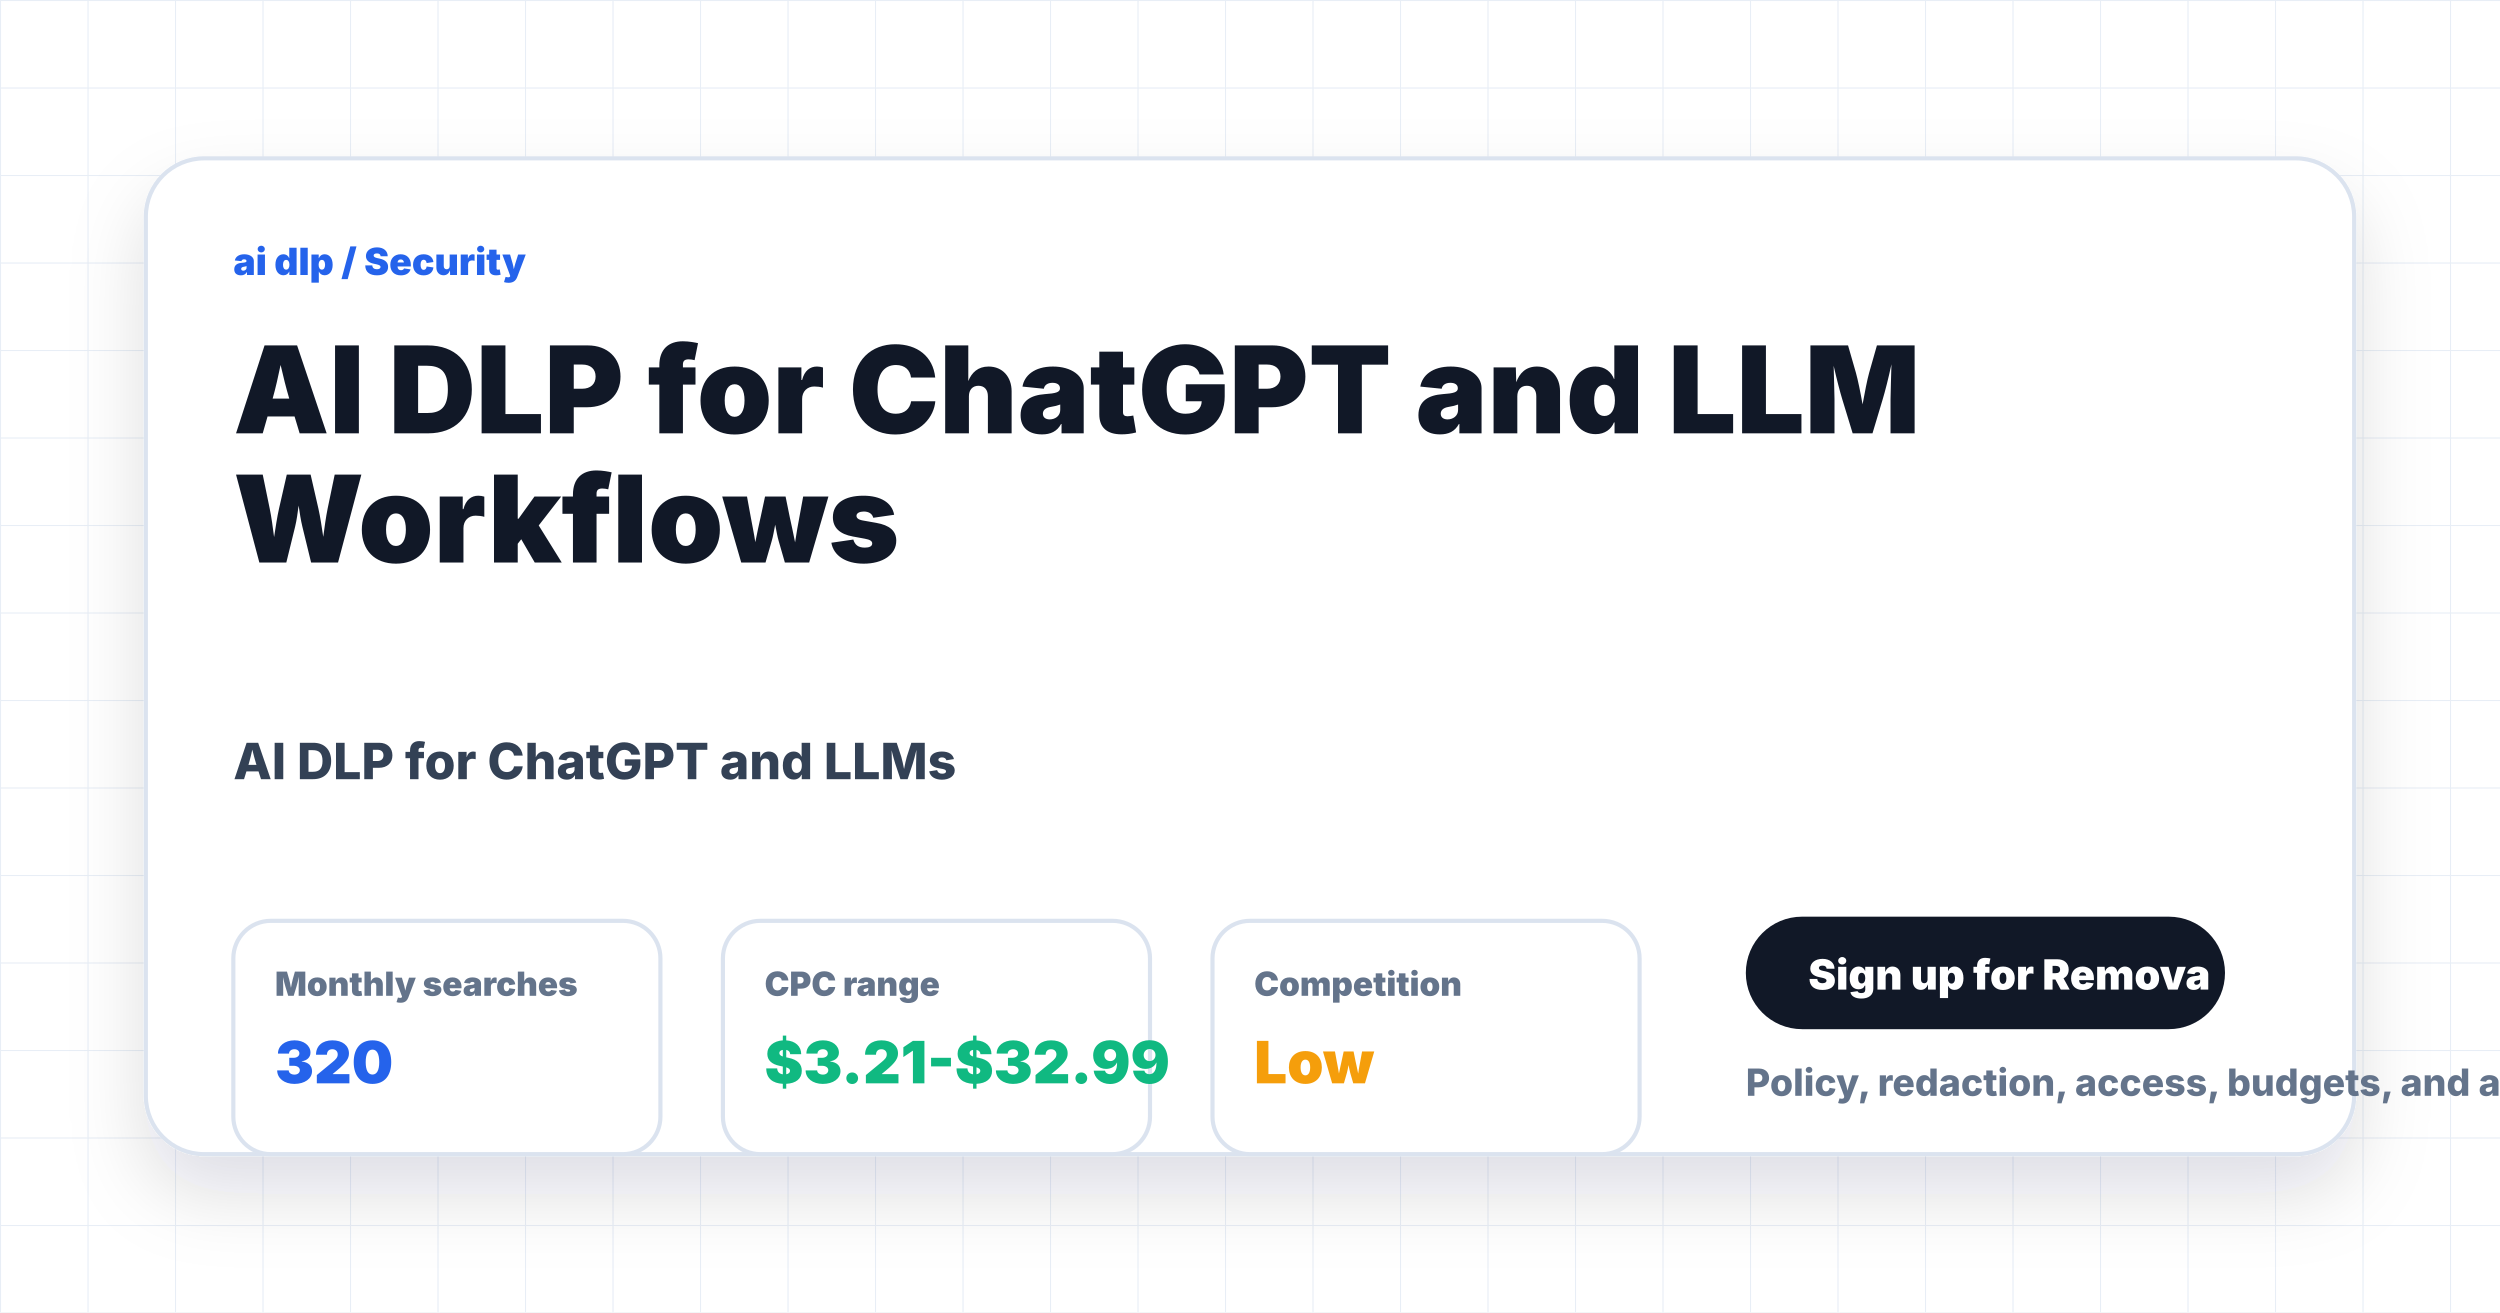
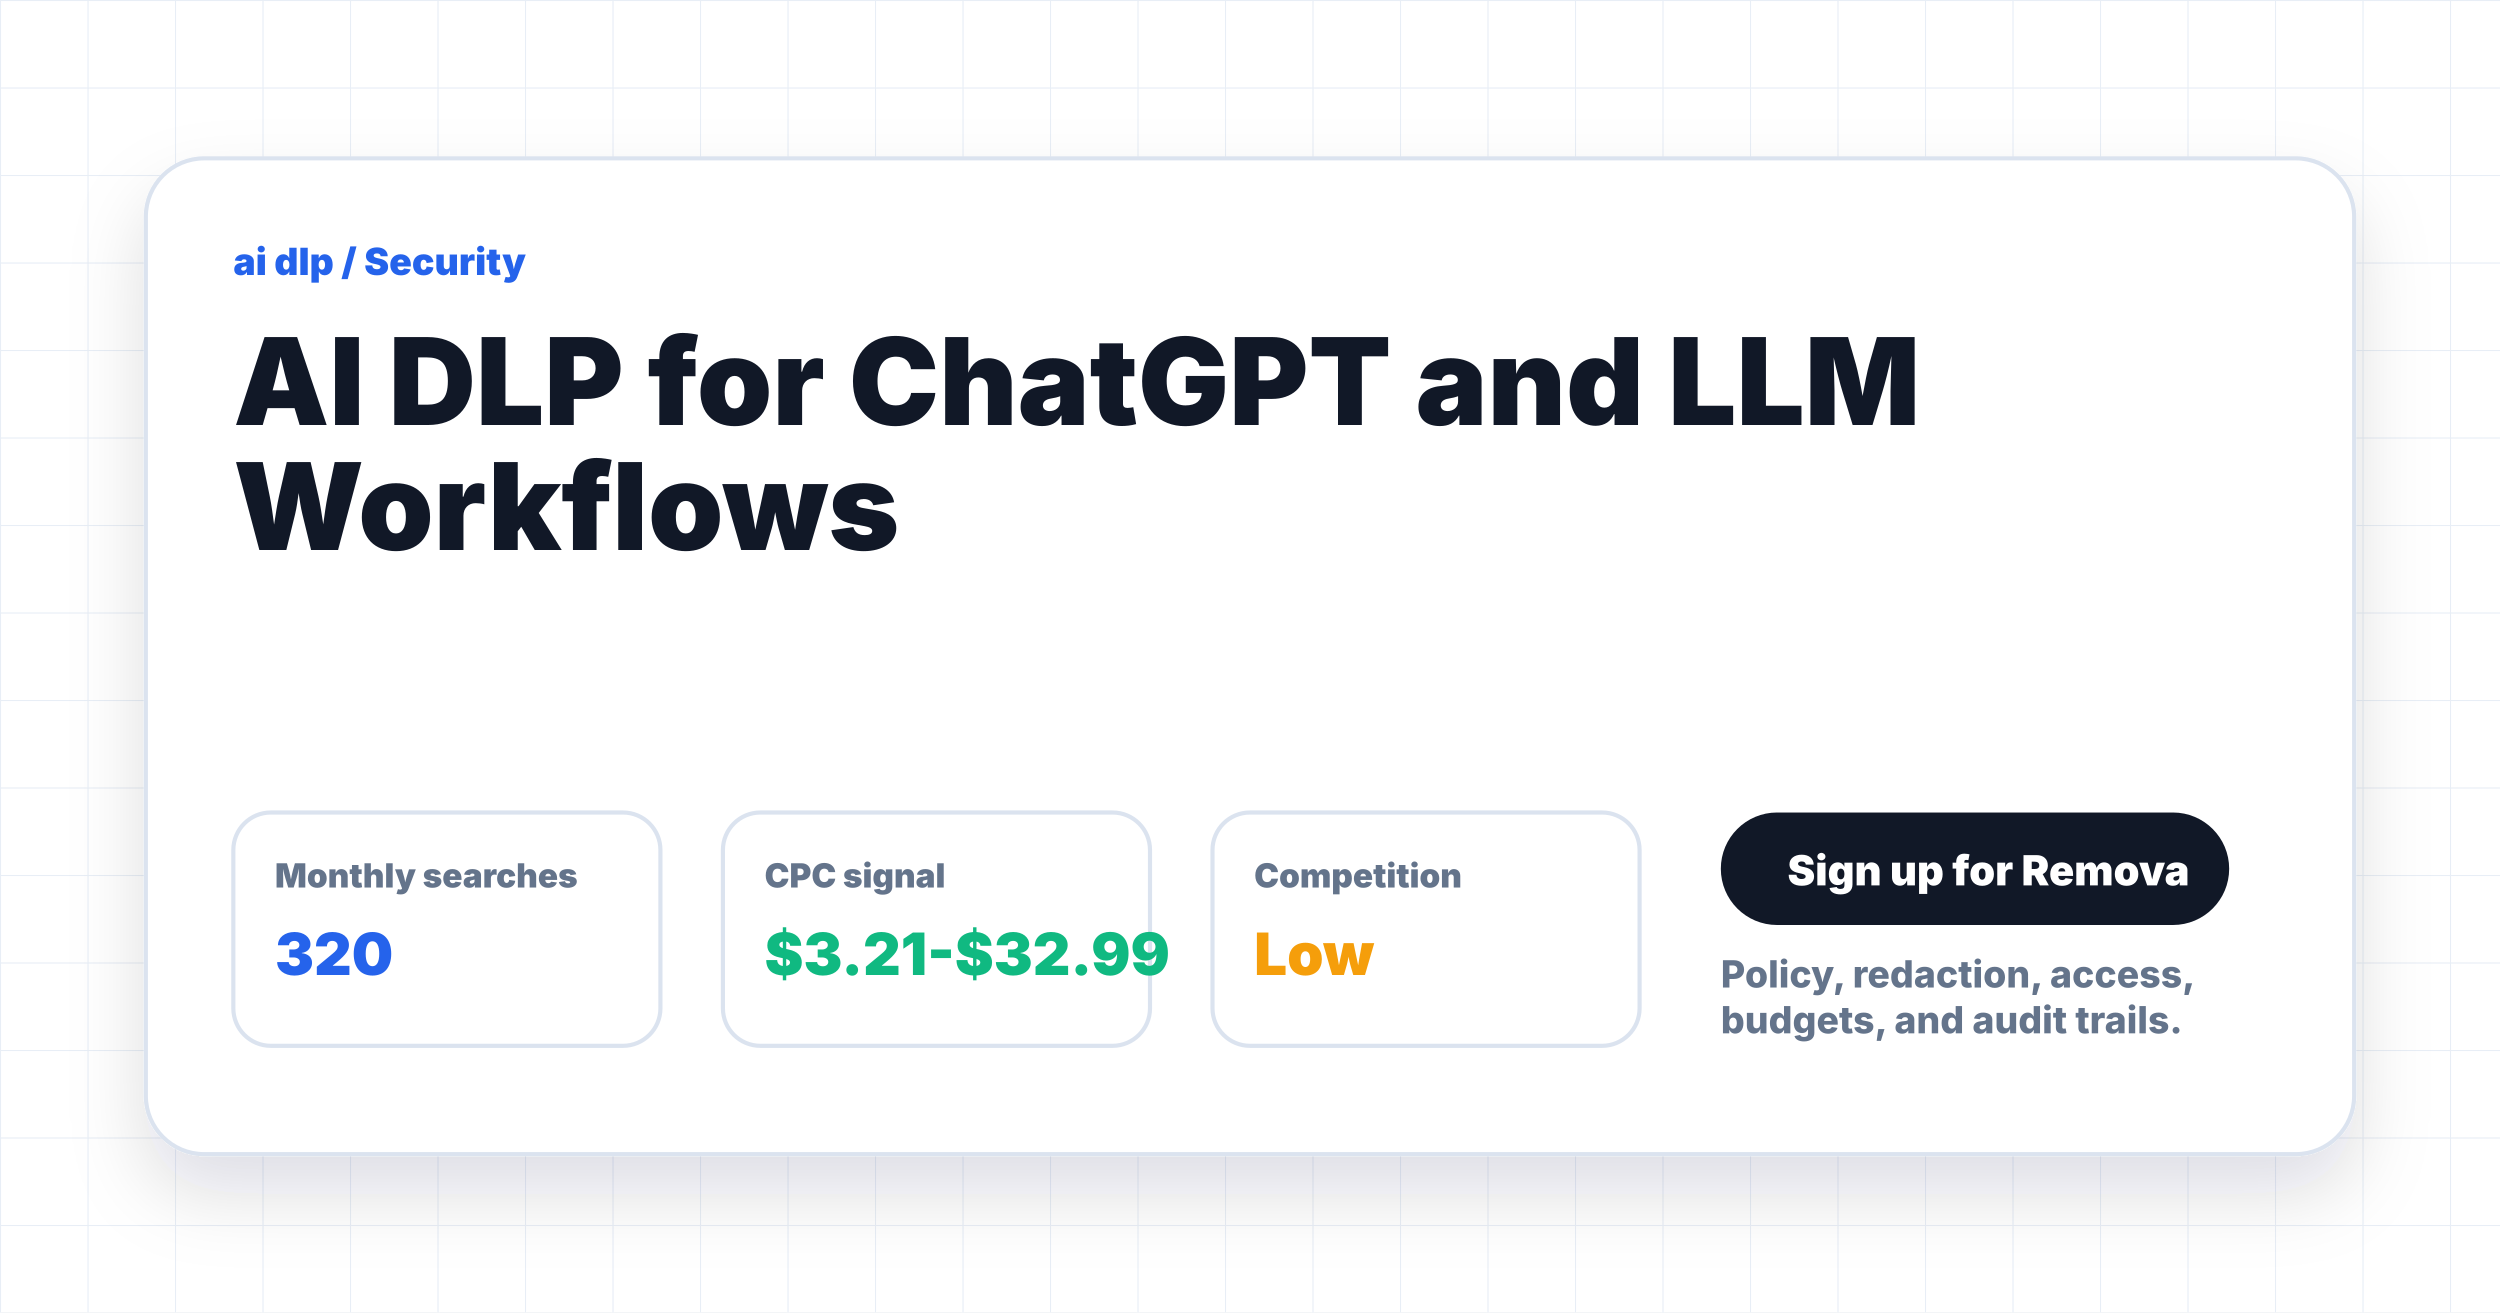
<svg xmlns="http://www.w3.org/2000/svg" width="1200" height="630" viewBox="0 0 1200 630" role="img" aria-label="AI DLP for ChatGPT and LLM Workflows">
  <style>
            .eyebrow { font: 900 18px Inter, Arial, sans-serif; letter-spacing: 0; text-transform: uppercase; fill: #2563eb; }
            .title { font: 950 58px Inter, Arial, sans-serif; letter-spacing: 0; fill: #111827; }
            .subtitle { font: 800 24px Inter, Arial, sans-serif; fill: #334155; }
            .body { font: 700 22px Inter, Arial, sans-serif; fill: #475569; }
            .small { font: 800 18px Inter, Arial, sans-serif; fill: #64748b; }
            .label { font: 900 16px Inter, Arial, sans-serif; fill: #64748b; }
            .metric { font: 950 28px Inter, Arial, sans-serif; }
            .node { font: 950 23px Inter, Arial, sans-serif; fill: #111827; }
            .check { font: 800 18px Inter, Arial, sans-serif; fill: #334155; }
        </style>
  <defs>
    <pattern id="grid" width="42" height="42" patternUnits="userSpaceOnUse">
      <path d="M 42 0 L 0 0 0 42" fill="none" stroke="#e8eef6" stroke-width="1" />
    </pattern>
    <filter id="shadow" x="-20%" y="-20%" width="140%" height="150%">
      <feDropShadow dx="0" dy="18" stdDeviation="18" flood-color="#0f172a" flood-opacity="0.13" />
    </filter>
  </defs>
  <rect width="1200" height="630" fill="#ffffff" />
  <rect width="1200" height="630" fill="url(#grid)" />
  <rect x="70" y="76" width="1060" height="478" rx="28" fill="#ffffff" stroke="#dbe3ef" stroke-width="2" filter="url(#shadow)" />
  <text class="eyebrow" x="112" y="132">ai dlp / Security</text>
-   <text class="title" x="112" y="208">
+   <text class="title" x="112" y="204">
    <tspan x="112" dy="0">AI DLP for ChatGPT and LLM</tspan>
-     <tspan x="112" dy="62">Workflows</tspan>
+     <tspan x="112" dy="60">Workflows</tspan>
  </text>
-   <text class="subtitle" x="112" y="374">
-     <tspan x="112" dy="0">AI DLP for ChatGPT and LLMs</tspan>
+   <rect x="112" y="390" width="205" height="112" rx="18" fill="#ffffff" stroke="#dbe3ef" stroke-width="2" />
+   <text class="label" x="132" y="426">Monthly searches</text>
+   <text class="metric" x="132" y="468" fill="#2563eb">320</text>
+   <rect x="347" y="390" width="205" height="112" rx="18" fill="#ffffff" stroke="#dbe3ef" stroke-width="2" />
+   <text class="label" x="367" y="426">CPC signal</text>
+   <text class="metric" x="367" y="468" fill="#10b981">$3.21-$32.99</text>
+   <rect x="582" y="390" width="205" height="112" rx="18" fill="#ffffff" stroke="#dbe3ef" stroke-width="2" />
+   <text class="label" x="602" y="426">Competition</text>
+   <text class="metric" x="602" y="468" fill="#f59e0b">Low</text>
+   <rect x="826" y="390" width="244" height="54" rx="27" fill="#111827" />
+   <text x="858" y="425" style="font: 950 20px Inter, Arial, sans-serif; fill: #ffffff;">Sign up for Remova</text>
+   <text class="small" x="826" y="474">
+     <tspan x="826" dy="0">Policy, redaction, access,</tspan>
+     <tspan x="826" dy="22">budgets, and audit trails.</tspan>
  </text>
-   <rect x="112" y="442" width="205" height="112" rx="18" fill="#ffffff" stroke="#dbe3ef" stroke-width="2" />
-   <text class="label" x="132" y="478">Monthly searches</text>
-   <text class="metric" x="132" y="520" fill="#2563eb">320</text>
-   <rect x="347" y="442" width="205" height="112" rx="18" fill="#ffffff" stroke="#dbe3ef" stroke-width="2" />
-   <text class="label" x="367" y="478">CPC range</text>
-   <text class="metric" x="367" y="520" fill="#10b981">$3.21-$32.99</text>
-   <rect x="582" y="442" width="205" height="112" rx="18" fill="#ffffff" stroke="#dbe3ef" stroke-width="2" />
-   <text class="label" x="602" y="478">Competition</text>
-   <text class="metric" x="602" y="520" fill="#f59e0b">Low</text>
-   <rect x="838" y="440" width="230" height="54" rx="27" fill="#111827" />
-   <text x="868" y="475" style="font: 950 20px Inter, Arial, sans-serif; fill: #ffffff;">Sign up for Remova</text>
-   <text class="small" x="838" y="526">Policy, redaction, access, budgets, and audit trails.</text>
</svg>
